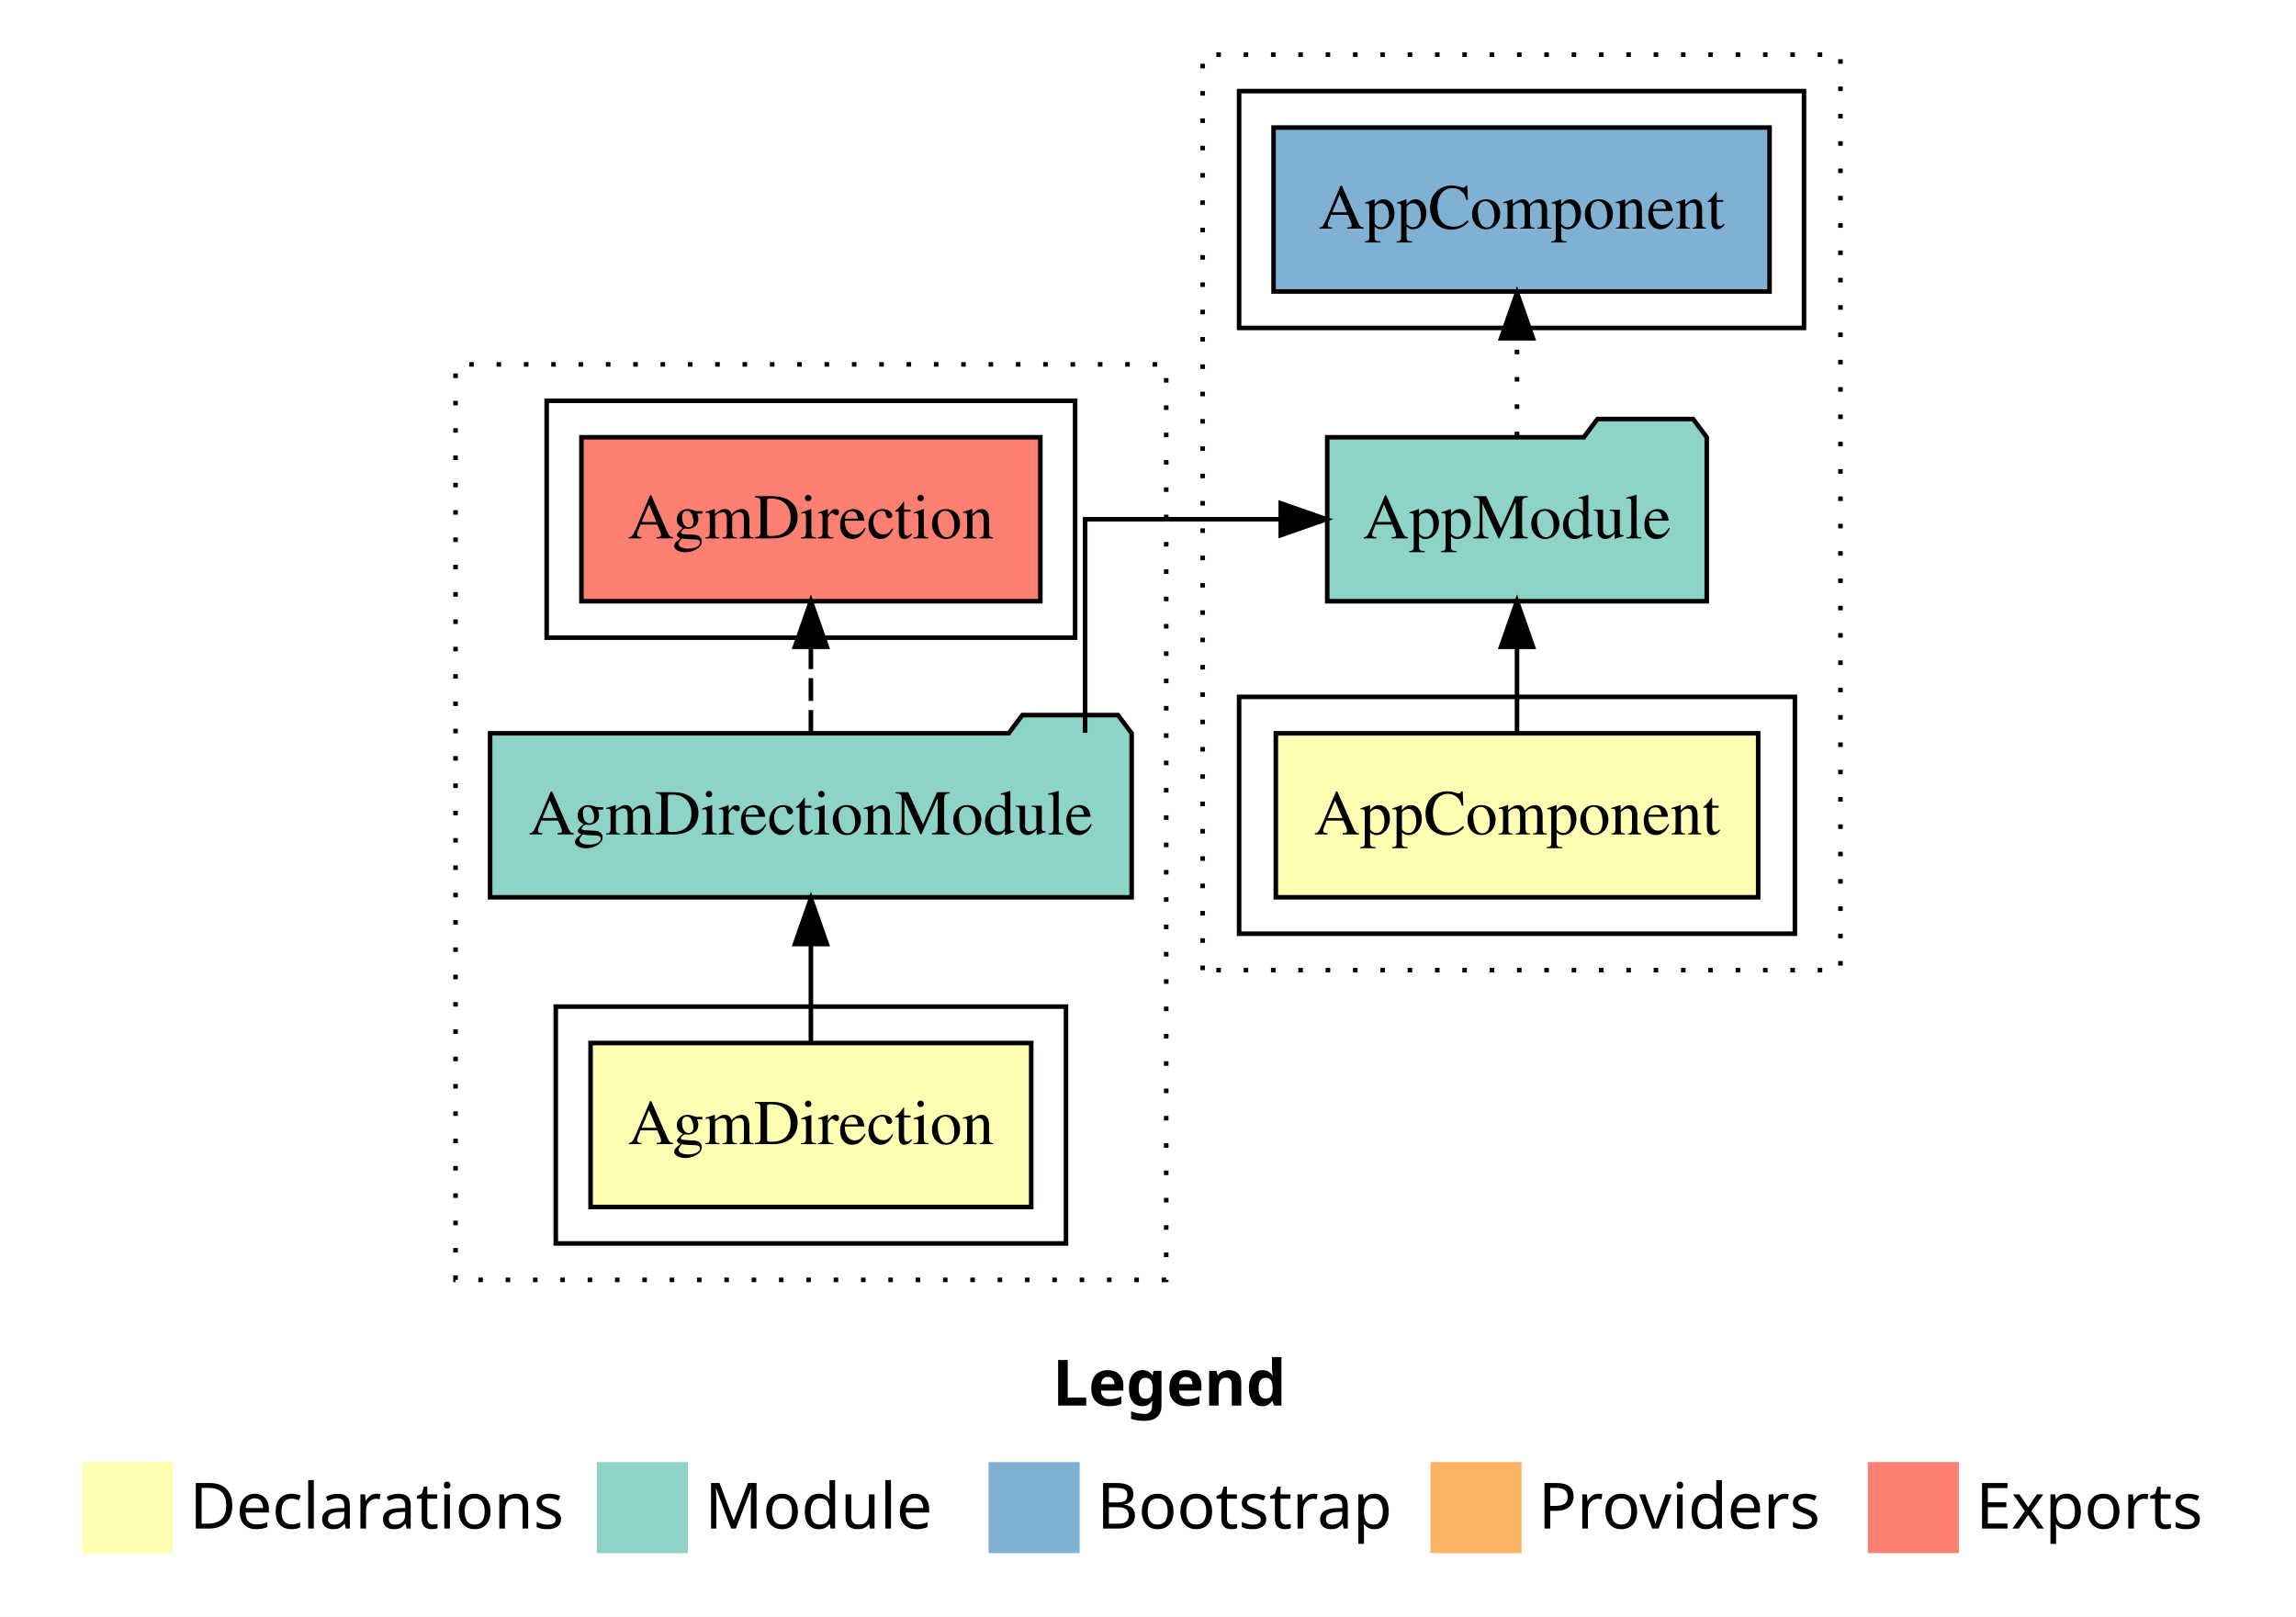
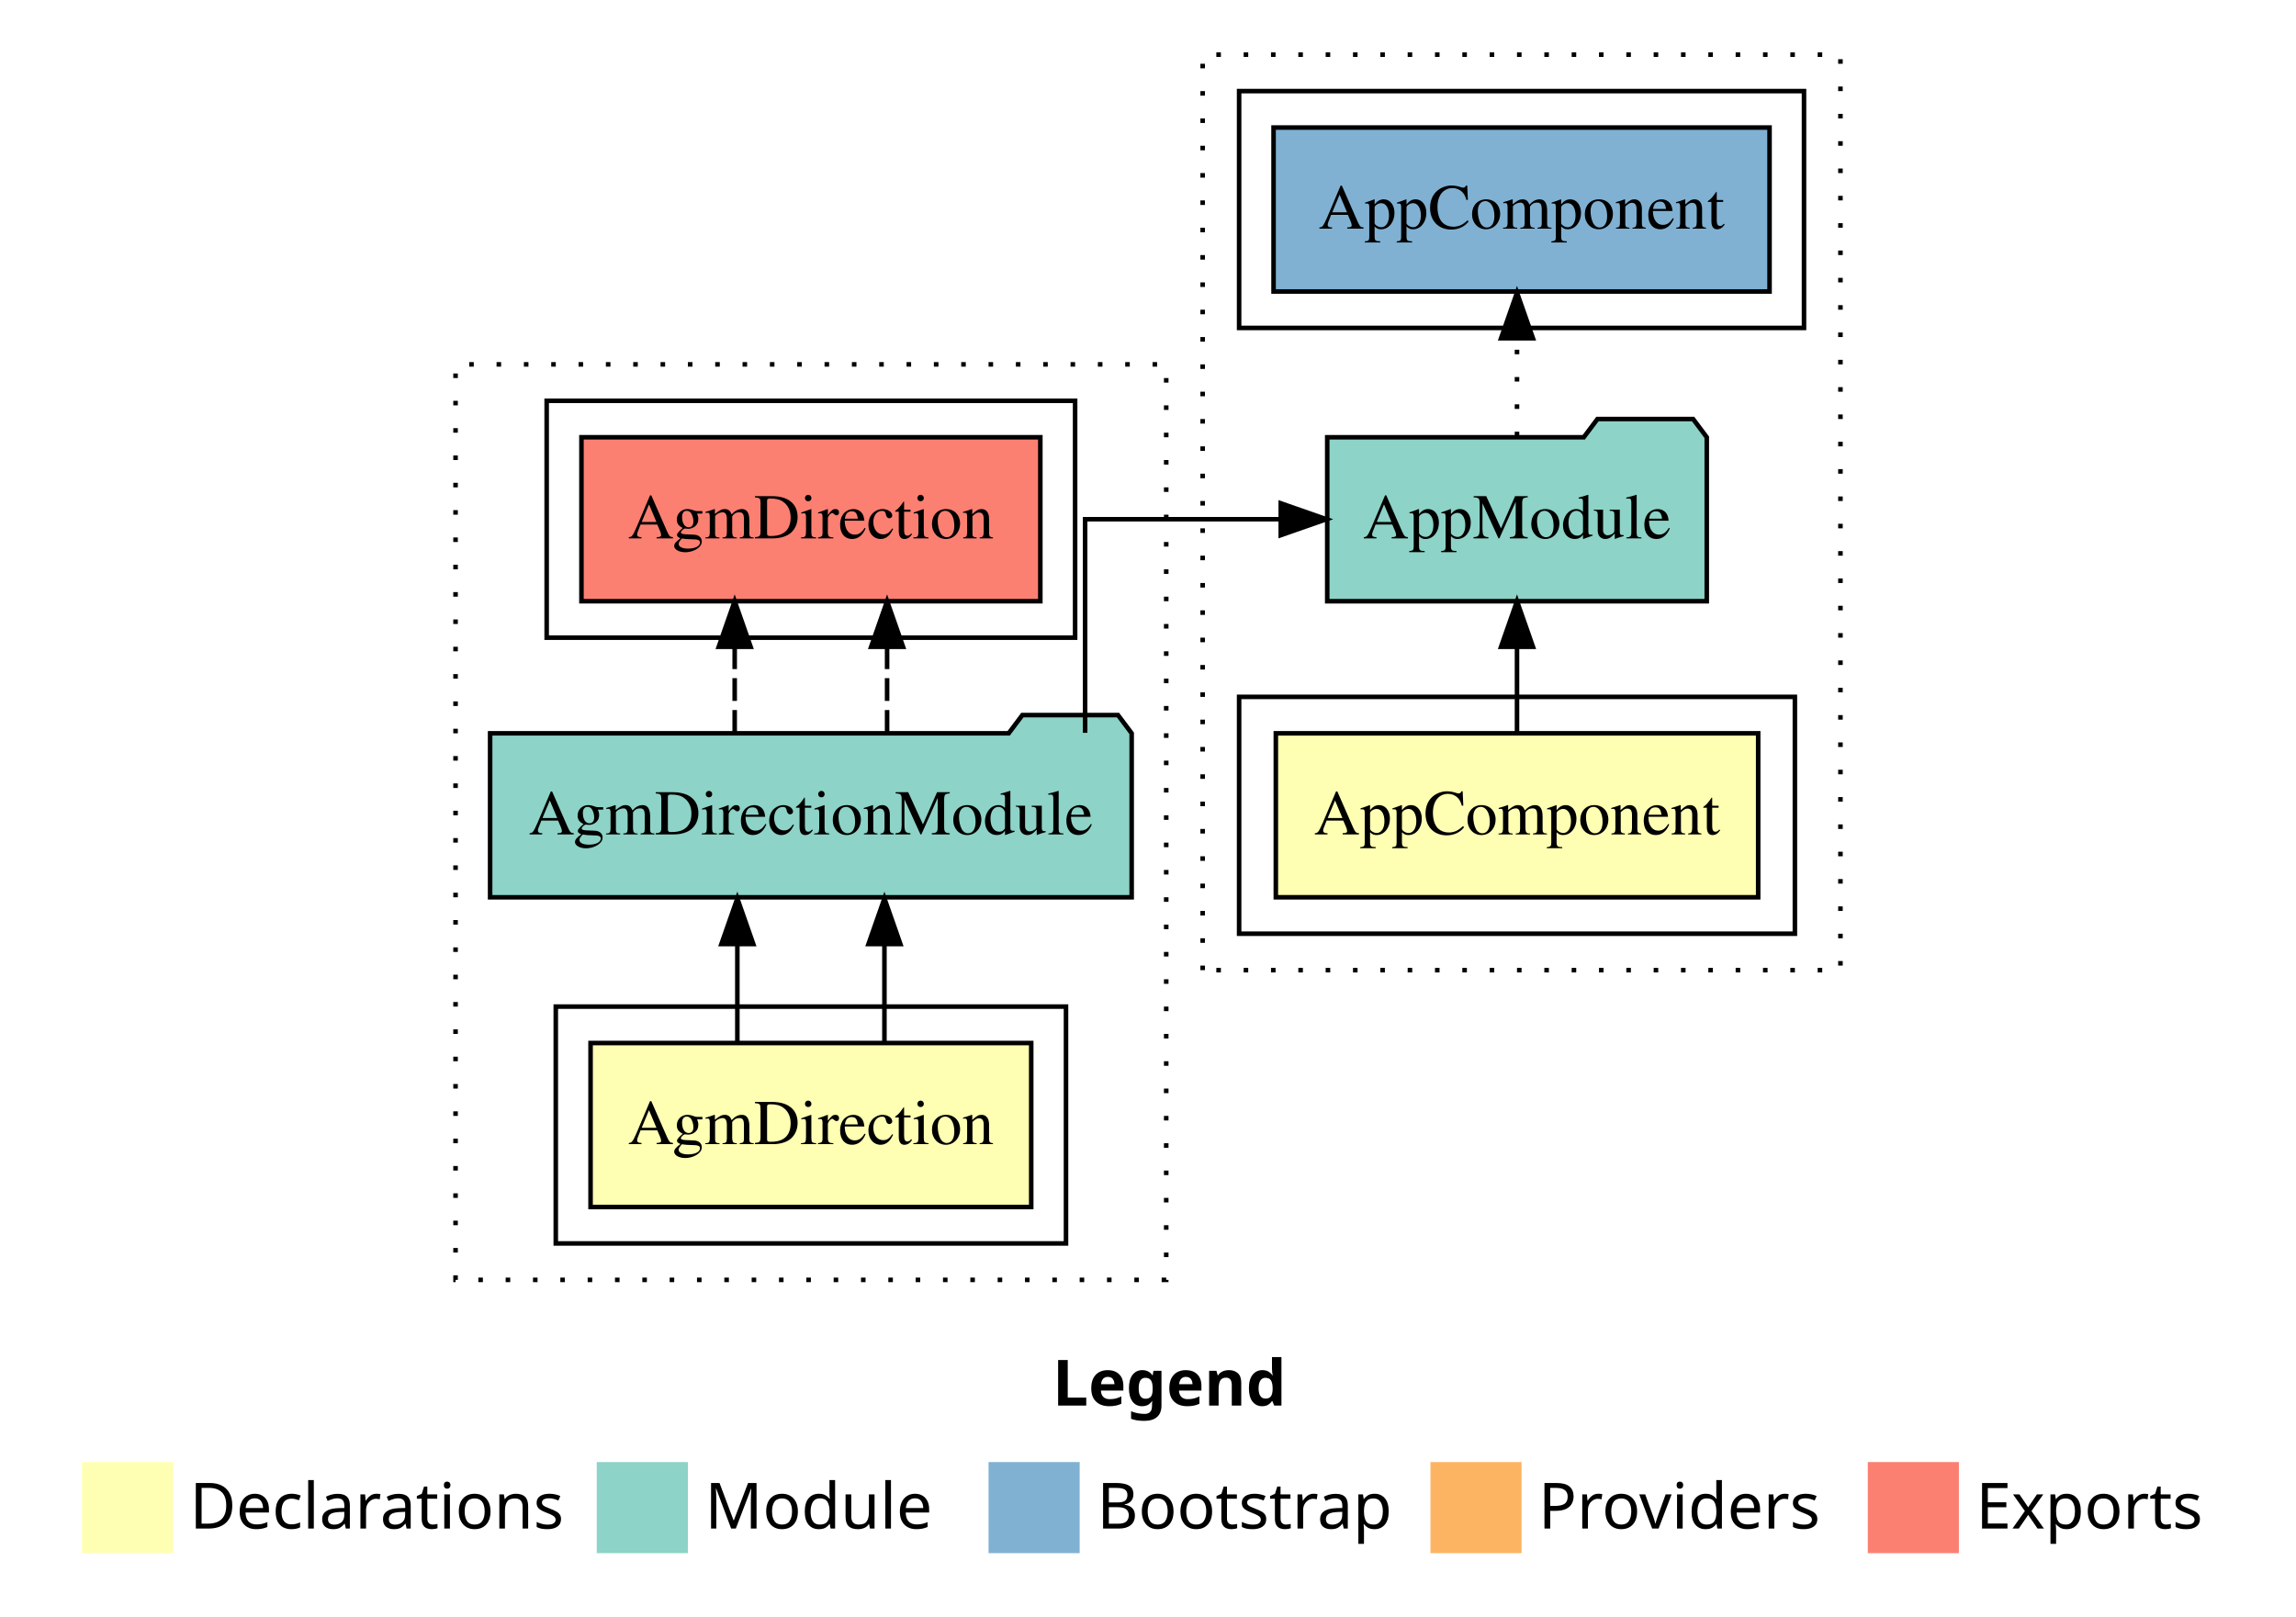
<svg xmlns="http://www.w3.org/2000/svg" width="504pt" height="355pt" viewBox="0.00 0.00 504.00 355.00">
  <g id="graph0" class="graph" transform="scale(1 1) rotate(0) translate(4 351)">
    <polygon fill="#ffffff" stroke="transparent" points="-4,4 -4,-351 500,-351 500,4 -4,4" />
    <text text-anchor="start" x="227.009" y="-42.4" font-family="sans-serif" font-weight="bold" font-size="14.00" fill="#000000">Legend</text>
    <polygon fill="#ffffb3" stroke="transparent" points="14,-10 14,-30 34,-30 34,-10 14,-10" />
    <text text-anchor="start" x="37.629" y="-15.4" font-family="sans-serif" font-size="14.00" fill="#000000">  Declarations</text>
    <polygon fill="#8dd3c7" stroke="transparent" points="127,-10 127,-30 147,-30 147,-10 127,-10" />
    <text text-anchor="start" x="150.725" y="-15.4" font-family="sans-serif" font-size="14.00" fill="#000000">  Module</text>
    <polygon fill="#80b1d3" stroke="transparent" points="213,-10 213,-30 233,-30 233,-10 213,-10" />
    <text text-anchor="start" x="236.781" y="-15.4" font-family="sans-serif" font-size="14.00" fill="#000000">  Bootstrap</text>
    <polygon fill="#fdb462" stroke="transparent" points="310,-10 310,-30 330,-30 330,-10 310,-10" />
    <text text-anchor="start" x="333.673" y="-15.4" font-family="sans-serif" font-size="14.00" fill="#000000">  Providers</text>
    <polygon fill="#fb8072" stroke="transparent" points="406,-10 406,-30 426,-30 426,-10 406,-10" />
    <text text-anchor="start" x="429.726" y="-15.4" font-family="sans-serif" font-size="14.00" fill="#000000">  Exports</text>
    <g id="clust1" class="cluster">
      <polygon fill="none" stroke="#000000" stroke-dasharray="1,5" points="96,-70 96,-271 252,-271 252,-70 96,-70" />
    </g>
    <g id="clust2" class="cluster">
      <polygon fill="none" stroke="#000000" points="118,-78 118,-130 230,-130 230,-78 118,-78" />
    </g>
    <g id="clust5" class="cluster">
      <polygon fill="none" stroke="#000000" points="116,-211 116,-263 232,-263 232,-211 116,-211" />
    </g>
    <g id="clust8" class="cluster">
      <polygon fill="none" stroke="#000000" stroke-dasharray="1,5" points="260,-138 260,-339 400,-339 400,-138 260,-138" />
    </g>
    <g id="clust9" class="cluster">
      <polygon fill="none" stroke="#000000" points="268,-146 268,-198 390,-198 390,-146 268,-146" />
    </g>
    <g id="clust13" class="cluster">
      <polygon fill="none" stroke="#000000" points="268,-279 268,-331 392,-331 392,-279 268,-279" />
    </g>
    <g id="node1" class="node">
      <polygon fill="#ffffb3" stroke="#000000" points="222.365,-122 125.635,-122 125.635,-86 222.365,-86 222.365,-122" />
      <text text-anchor="middle" x="174" y="-99.8" font-family="Times,serif" font-size="14.00" fill="#000000">AgmDirection</text>
    </g>
    <g id="node2" class="node">
      <polygon fill="#8dd3c7" stroke="#000000" points="244.416,-190 241.416,-194 220.416,-194 217.416,-190 103.584,-190 103.584,-154 244.416,-154 244.416,-190" />
      <text text-anchor="middle" x="174" y="-167.8" font-family="Times,serif" font-size="14.00" fill="#000000">AgmDirectionModule</text>
    </g>
    <g id="edge1" class="edge">
-       <path fill="none" stroke="#000000" d="M174,-122.223C174,-122.223 174,-143.727 174,-143.727" />
-       <polygon fill="#000000" stroke="#000000" points="170.5,-143.727 174,-153.727 177.5,-143.727 170.5,-143.727" />
+       <path fill="none" stroke="#000000" d="M190.144,-122.223C190.144,-122.223 190.144,-143.727 190.144,-143.727" />
+       <polygon fill="#000000" stroke="#000000" points="186.644,-143.727 190.144,-153.727 193.644,-143.727 186.644,-143.727" />
+     </g>
+     <g id="edge3" class="edge">
+       <path fill="none" stroke="#000000" d="M157.856,-122.223C157.856,-122.223 157.856,-143.727 157.856,-143.727" />
+       <polygon fill="#000000" stroke="#000000" points="154.356,-143.727 157.856,-153.727 161.356,-143.727 154.356,-143.727" />
    </g>
    <g id="node3" class="node">
      <polygon fill="#fb8072" stroke="#000000" points="224.366,-255 123.634,-255 123.634,-219 224.366,-219 224.366,-255" />
      <text text-anchor="middle" x="174" y="-232.8" font-family="Times,serif" font-size="14.00" fill="#000000">AgmDirection </text>
    </g>
    <g id="edge2" class="edge">
-       <path fill="none" stroke="#000000" stroke-dasharray="5,2" d="M174,-190.106C174,-190.106 174,-208.991 174,-208.991" />
-       <polygon fill="#000000" stroke="#000000" points="170.5,-208.991 174,-218.991 177.5,-208.991 170.5,-208.991" />
+       <path fill="none" stroke="#000000" stroke-dasharray="5,2" d="M157.272,-190.106C157.272,-190.106 157.272,-208.991 157.272,-208.991" />
+       <polygon fill="#000000" stroke="#000000" points="153.773,-208.991 157.272,-218.991 160.773,-208.991 153.773,-208.991" />
+     </g>
+     <g id="edge4" class="edge">
+       <path fill="none" stroke="#000000" stroke-dasharray="5,2" d="M190.728,-190.106C190.728,-190.106 190.728,-208.991 190.728,-208.991" />
+       <polygon fill="#000000" stroke="#000000" points="187.228,-208.991 190.728,-218.991 194.228,-208.991 187.228,-208.991" />
    </g>
    <g id="node5" class="node">
      <polygon fill="#8dd3c7" stroke="#000000" points="370.657,-255 367.657,-259 346.657,-259 343.657,-255 287.343,-255 287.343,-219 370.657,-219 370.657,-255" />
      <text text-anchor="middle" x="329" y="-232.8" font-family="Times,serif" font-size="14.00" fill="#000000">AppModule</text>
    </g>
-     <g id="edge4" class="edge">
+     <g id="edge6" class="edge">
      <path fill="none" stroke="#000000" d="M234.195,-190.106C234.195,-209.339 234.195,-237 234.195,-237 234.195,-237 277.141,-237 277.141,-237" />
      <polygon fill="#000000" stroke="#000000" points="277.141,-240.5 287.141,-237 277.141,-233.5 277.141,-240.5" />
    </g>
    <g id="node4" class="node">
      <polygon fill="#ffffb3" stroke="#000000" points="381.94,-190 276.06,-190 276.06,-154 381.94,-154 381.94,-190" />
      <text text-anchor="middle" x="329" y="-167.8" font-family="Times,serif" font-size="14.00" fill="#000000">AppComponent</text>
    </g>
-     <g id="edge3" class="edge">
+     <g id="edge5" class="edge">
      <path fill="none" stroke="#000000" d="M329,-190.106C329,-190.106 329,-208.991 329,-208.991" />
      <polygon fill="#000000" stroke="#000000" points="325.5,-208.991 329,-218.991 332.5,-208.991 325.5,-208.991" />
    </g>
    <g id="node6" class="node">
      <polygon fill="#80b1d3" stroke="#000000" points="384.439,-323 275.561,-323 275.561,-287 384.439,-287 384.439,-323" />
      <text text-anchor="middle" x="330" y="-300.8" font-family="Times,serif" font-size="14.00" fill="#000000">AppComponent </text>
    </g>
-     <g id="edge5" class="edge">
+     <g id="edge7" class="edge">
      <path fill="none" stroke="#000000" stroke-dasharray="1,5" d="M329,-255.223C329,-255.223 329,-276.727 329,-276.727" />
      <polygon fill="#000000" stroke="#000000" points="325.5,-276.727 329,-286.727 332.5,-276.727 325.5,-276.727" />
    </g>
  </g>
</svg>
